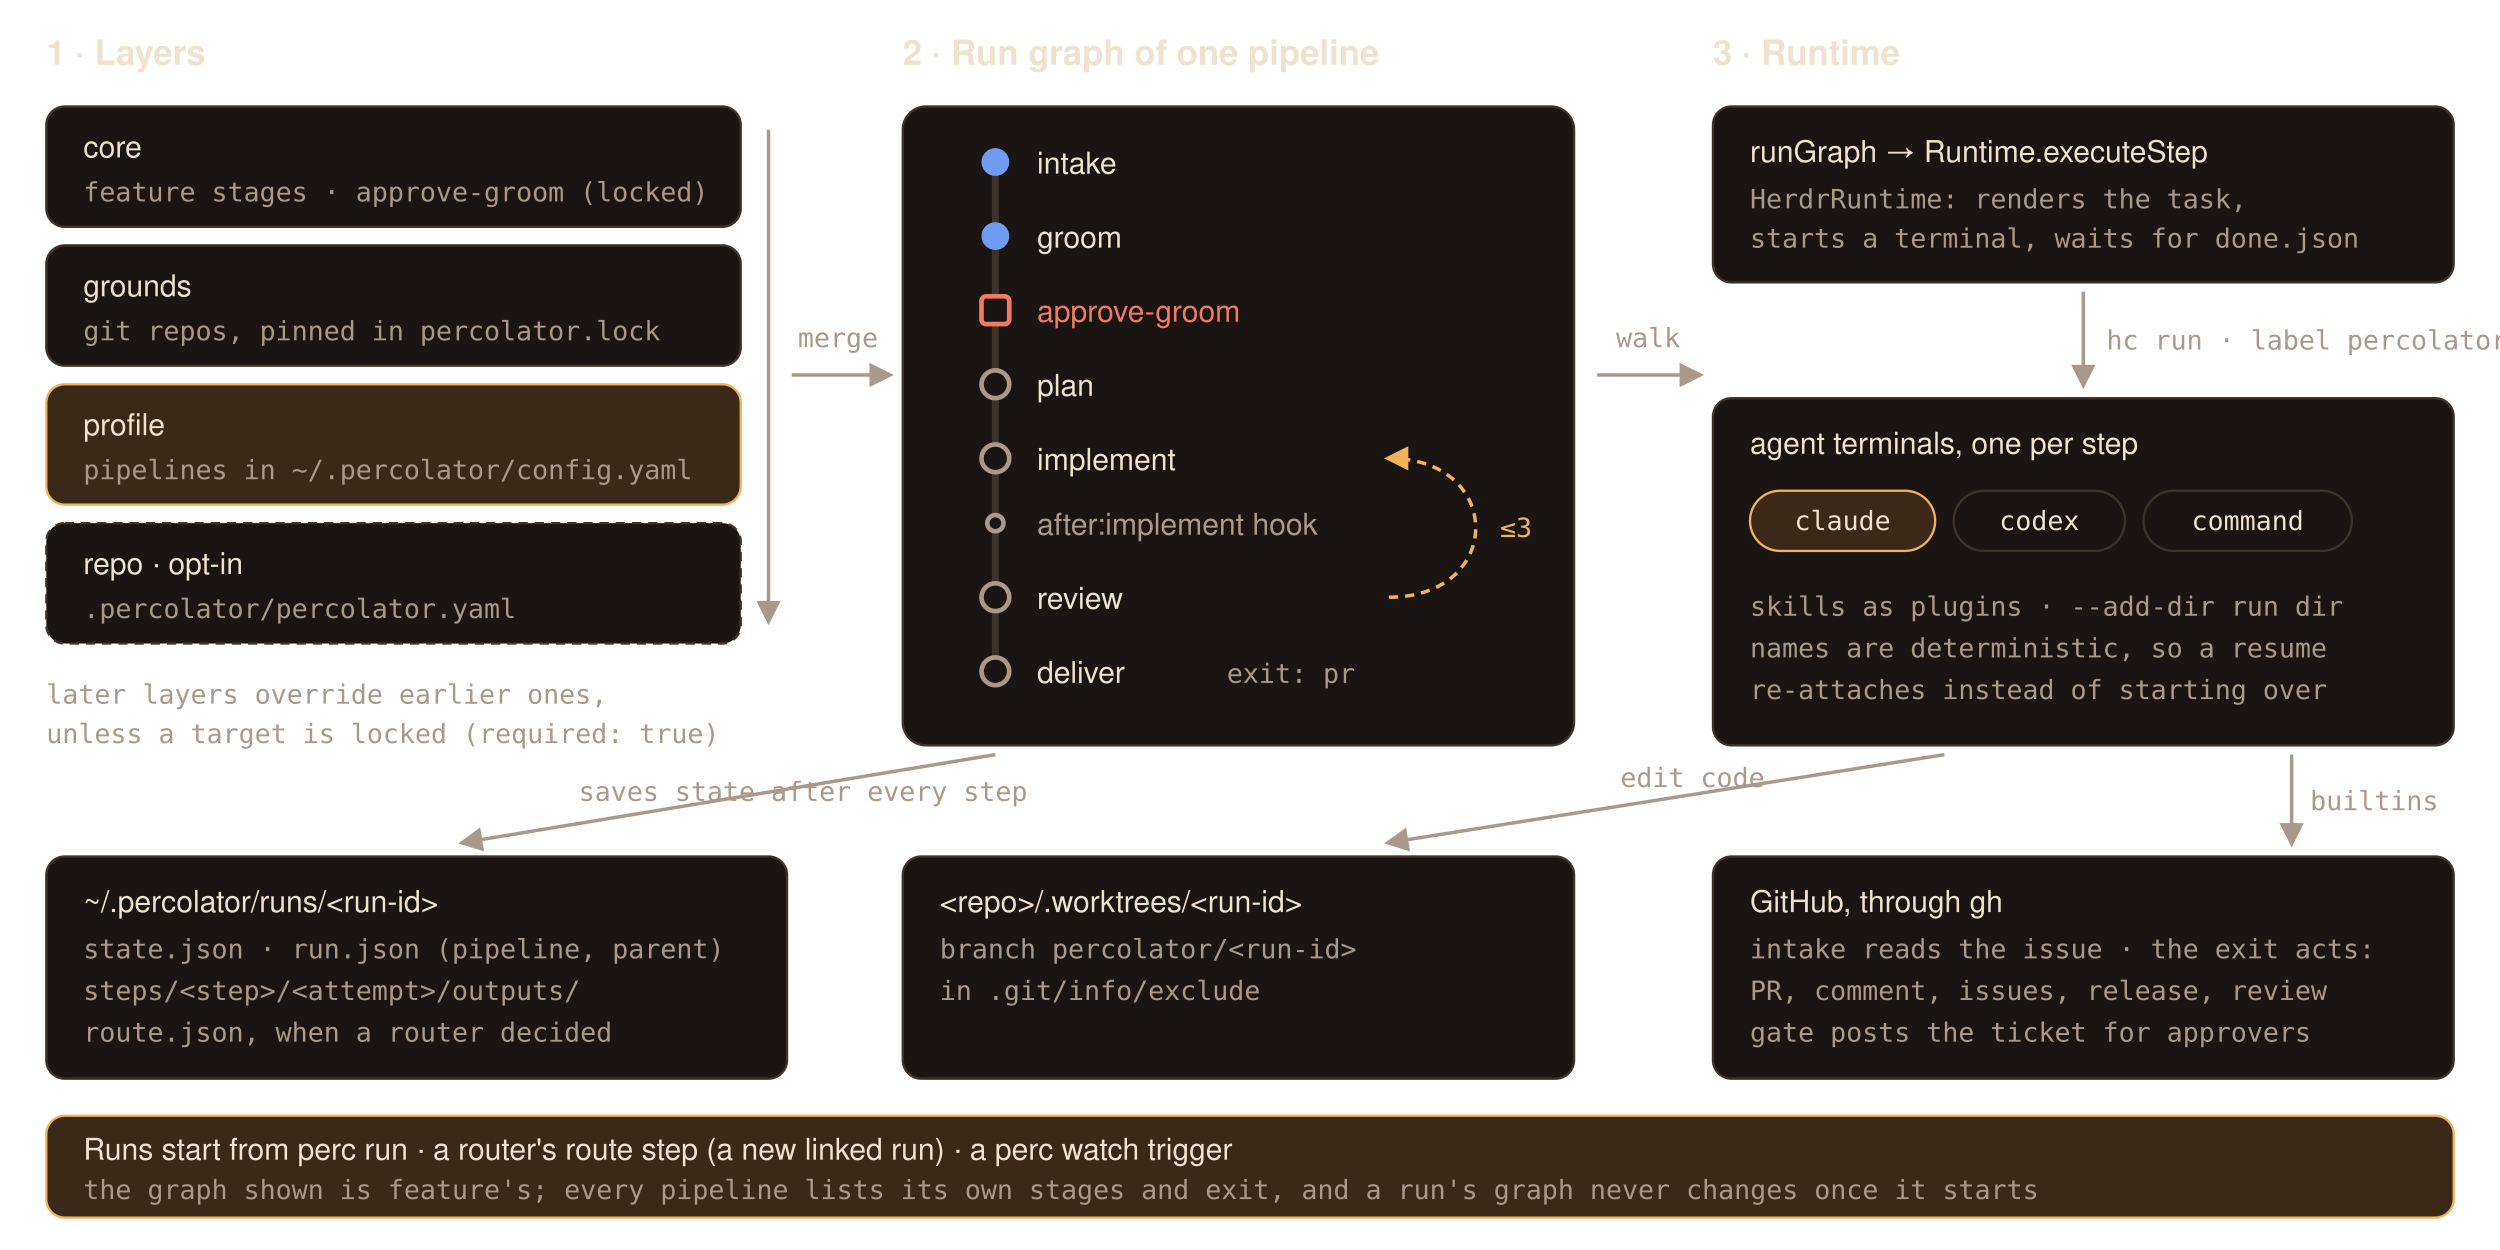
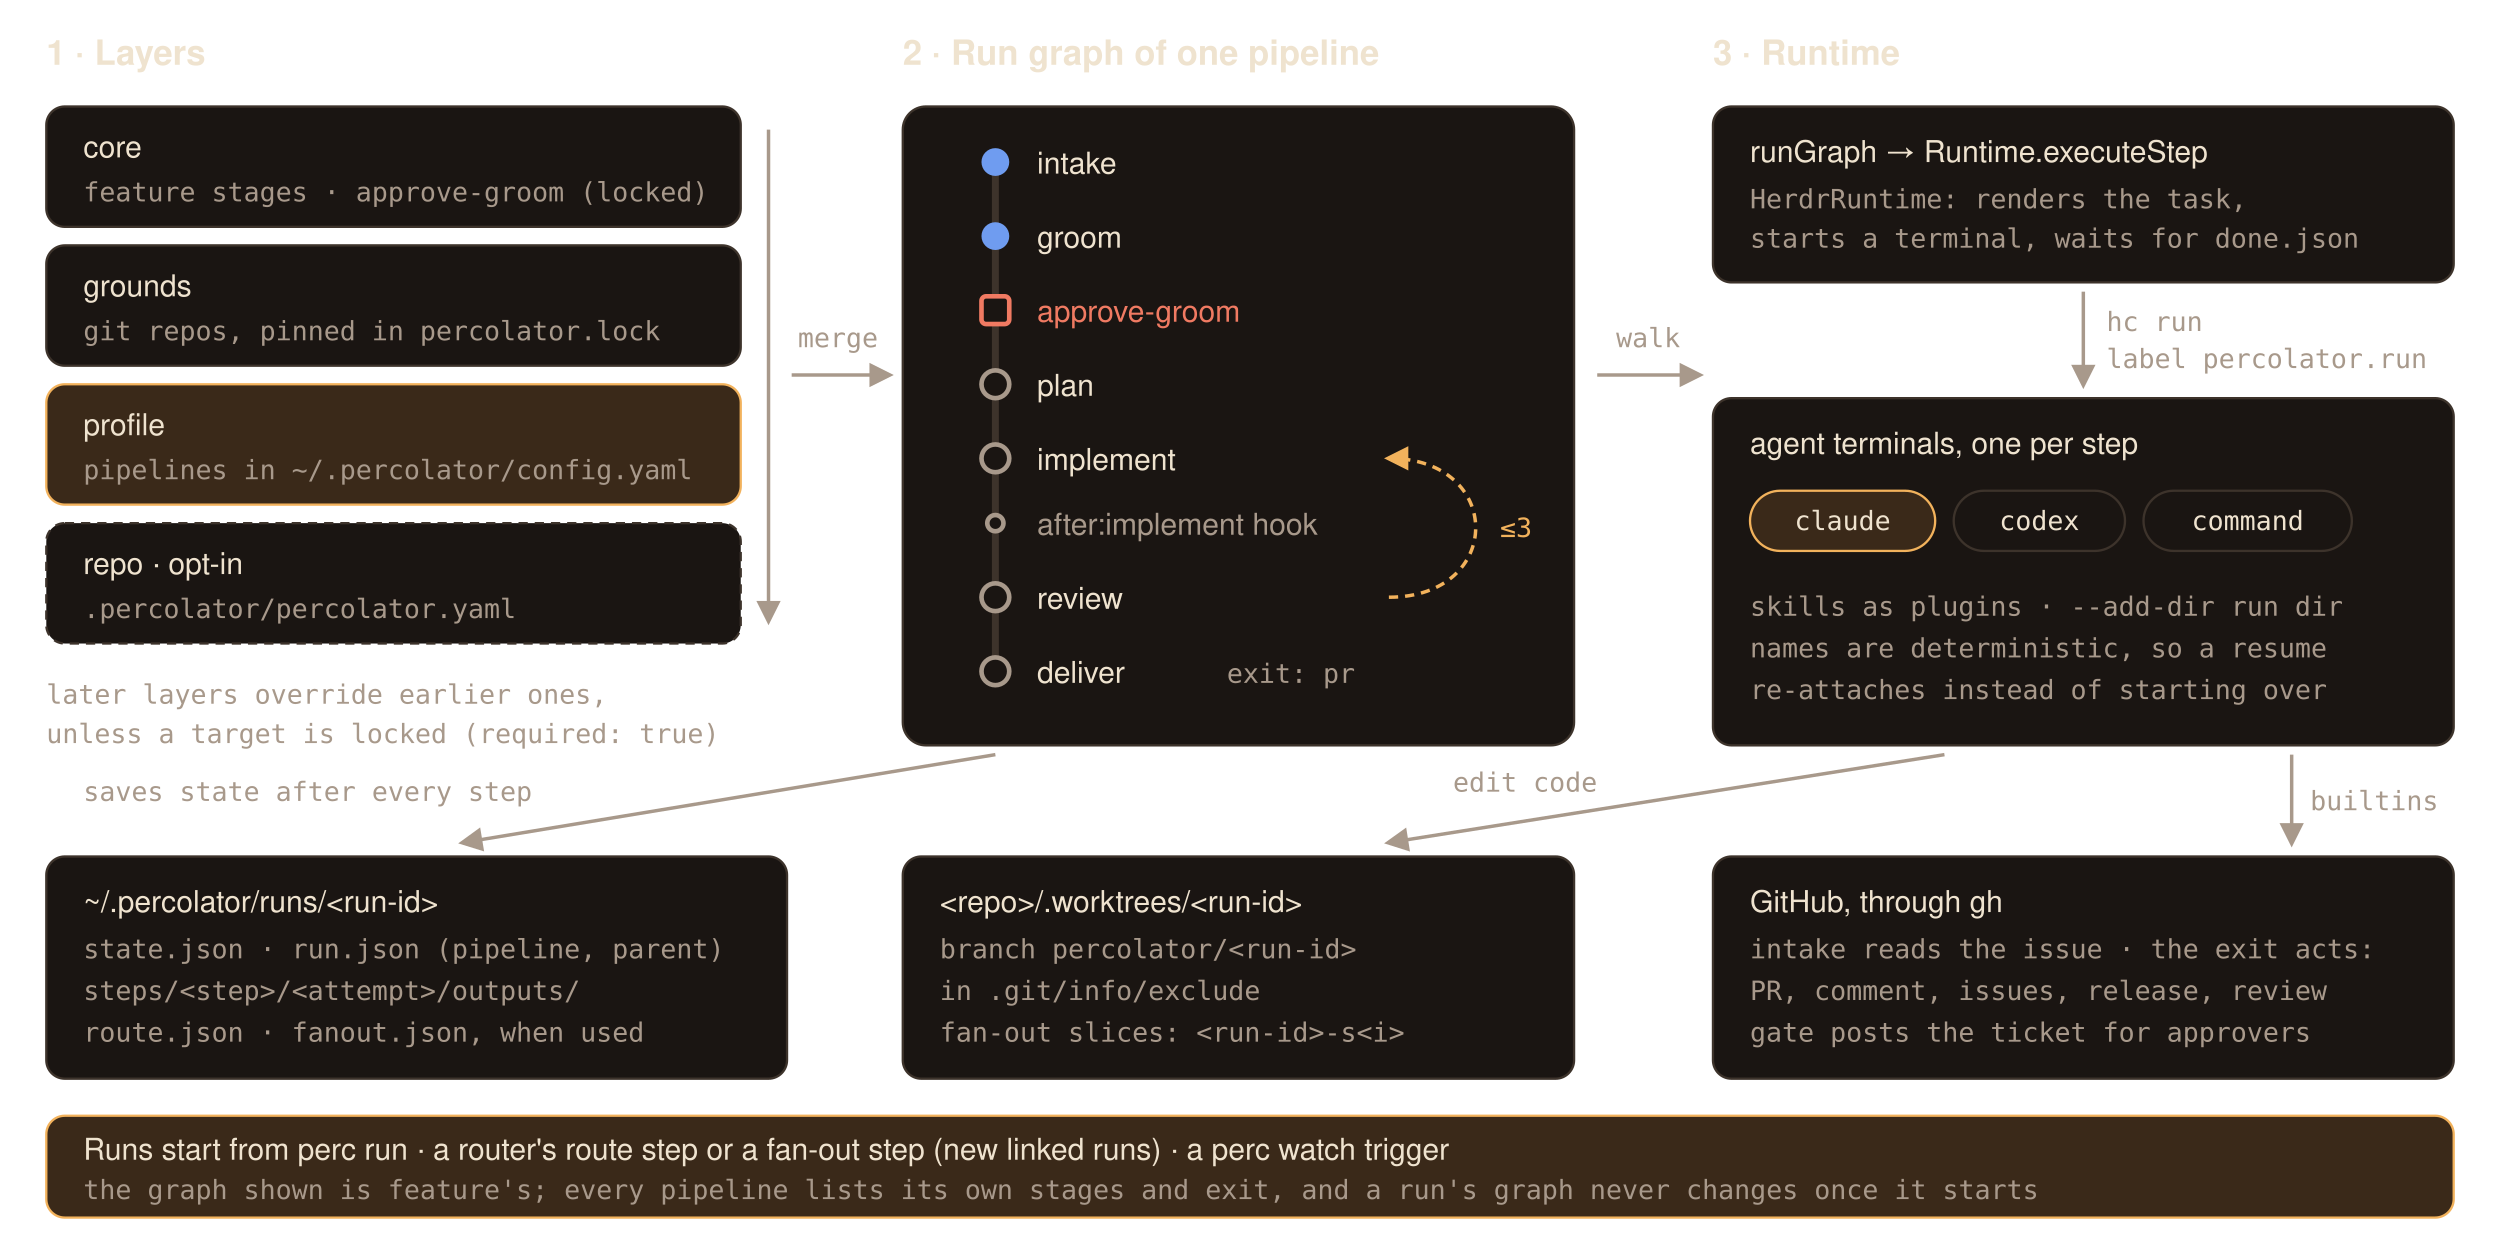
- <svg xmlns="http://www.w3.org/2000/svg" viewBox="0 0 1080 540" width="1080" height="540" role="img" aria-label="Engine: four config layers merge into the run graph of one pipeline, which the engine walks through a runtime that starts agent terminals with hc; state goes to the run directory, code to a worktree, and GitHub is reached through gh. Runs start from perc run, a router's route step (as a new linked run) or a perc watch trigger, and a run's graph never changes once it starts.">
+ <svg xmlns="http://www.w3.org/2000/svg" viewBox="0 0 1080 540" width="1080" height="540" role="img" aria-label="Engine: four config layers merge into the run graph of one pipeline, which the engine walks through a runtime that starts agent terminals with hc; state goes to the run directory, code to a worktree, and GitHub is reached through gh. Runs start from perc run, a router's route step or a fan-out step (as new linked runs, one per slice for a fan-out) or a perc watch trigger, and a run's graph never changes once it starts.">
  <style>
.ink{fill:#efe3cf}.mut{fill:#a8998b}.acc{fill:#f2b25c}.wait{fill:#f07a62}.pass{fill:#6f9cf0}.surf{fill:#1a1512}
.s-line{stroke:#3d332b}.s-mut{stroke:#a8998b}.s-acc{stroke:#f2b25c}.s-wait{stroke:#f07a62}.s-ink{stroke:#efe3cf}.s-pass{stroke:#6f9cf0}
.box{fill:#1a1512;stroke:#3d332b}.box-acc{fill:#3a2919;stroke:#f2b25c}
.t12{font:600 12px -apple-system, 'Segoe UI', Helvetica, Arial, sans-serif;letter-spacing:.06em}.t13{font:500 13px -apple-system, 'Segoe UI', Helvetica, Arial, sans-serif}.hd{font:700 15px -apple-system, 'Segoe UI', Helvetica, Arial, sans-serif}.tm{font:11.5px ui-monospace, SFMono-Regular, 'Cascadia Code', Consolas, monospace}
</style>
  <defs>
    <marker id="am" viewBox="0 0 10 10" refX="8" refY="5" markerWidth="7" markerHeight="7" orient="auto-start-reverse">
      <path d="M0 0L10 5L0 10z" class="mut" />
    </marker>
    <marker id="aa" viewBox="0 0 10 10" refX="8" refY="5" markerWidth="7" markerHeight="7" orient="auto-start-reverse">
      <path d="M0 0L10 5L0 10z" class="acc" />
    </marker>
    <marker id="aw" viewBox="0 0 10 10" refX="8" refY="5" markerWidth="7" markerHeight="7" orient="auto-start-reverse">
      <path d="M0 0L10 5L0 10z" class="wait" />
    </marker>
  </defs>
  <text x="20" y="28" class="hd ink">1 · Layers</text>
  <text x="390" y="28" class="hd ink">2 · Run graph of one pipeline</text>
  <text x="740" y="28" class="hd ink">3 · Runtime</text>
  <rect x="20" y="46" width="300" height="52" rx="8" class="box" />
  <text x="36" y="68" class="t13 ink">core</text>
  <text x="36" y="87" class="tm mut">feature stages · approve-groom (locked)</text>
  <rect x="20" y="106" width="300" height="52" rx="8" class="box" />
  <text x="36" y="128" class="t13 ink">grounds</text>
  <text x="36" y="147" class="tm mut">git repos, pinned in percolator.lock</text>
  <rect x="20" y="166" width="300" height="52" rx="8" class="box-acc" />
  <text x="36" y="188" class="t13 ink">profile</text>
  <text x="36" y="207" class="tm mut">pipelines in ~/.percolator/config.yaml</text>
  <rect x="20" y="226" width="300" height="52" rx="8" class="box" stroke-dasharray="4 3" />
  <text x="36" y="248" class="t13 ink">repo · opt-in</text>
  <text x="36" y="267" class="tm mut">.percolator/percolator.yaml</text>
  <line x1="332" y1="56" x2="332" y2="268" class="s-mut" stroke-width="1.5" marker-end="url(#am)" />
  <text x="20" y="304" class="tm mut">later layers override earlier ones,</text>
  <text x="20" y="321" class="tm mut">unless a target is locked (required: true)</text>
  <line x1="342" y1="162" x2="384" y2="162" class="s-mut" stroke-width="1.5" marker-end="url(#am)" />
  <text x="362" y="150" class="tm mut" text-anchor="middle">merge</text>
  <rect x="390" y="46" width="290" height="276" rx="10" class="box" />
  <line x1="430" y1="70" x2="430" y2="290" class="s-line" stroke-width="3" />
  <circle cx="430" cy="70" r="6" class="pass" />
  <text x="448" y="75" class="t13 ink">intake</text>
  <circle cx="430" cy="102" r="6" class="pass" />
  <text x="448" y="107" class="t13 ink">groom</text>
  <rect x="424" y="128" width="12" height="12" rx="2" class="surf s-wait" stroke-width="2" />
  <text x="448" y="139" class="t13 wait">approve-groom</text>
  <circle cx="430" cy="166" r="6" class="surf s-mut" stroke-width="2" />
  <text x="448" y="171" class="t13 ink">plan</text>
  <circle cx="430" cy="198" r="6" class="surf s-mut" stroke-width="2" />
  <text x="448" y="203" class="t13 ink">implement</text>
  <circle cx="430" cy="226" r="3.5" class="surf s-mut" stroke-width="2" />
  <text x="448" y="231" class="t13 mut">after:implement hook</text>
  <circle cx="430" cy="258" r="6" class="surf s-mut" stroke-width="2" />
  <text x="448" y="263" class="t13 ink">review</text>
  <circle cx="430" cy="290" r="6" class="surf s-mut" stroke-width="2" />
  <text x="448" y="295" class="t13 ink">deliver</text>
  <text x="530" y="295" class="tm mut">exit: pr</text>
  <path d="M600 258 C650 258 650 198 600 198" fill="none" class="s-acc" stroke-width="1.5" stroke-dasharray="4 3" marker-end="url(#aa)" />
  <text x="648" y="232" class="tm acc">≤3</text>
  <line x1="690" y1="162" x2="734" y2="162" class="s-mut" stroke-width="1.5" marker-end="url(#am)" />
  <text x="712" y="150" class="tm mut" text-anchor="middle">walk</text>
  <rect x="740" y="46" width="320" height="76" rx="8" class="box" />
  <text x="756" y="70" class="t13 ink">runGraph → Runtime.executeStep</text>
  <text x="756" y="90" class="tm mut">HerdrRuntime: renders the task,</text>
  <text x="756" y="107" class="tm mut">starts a terminal, waits for done.json</text>
  <line x1="900" y1="126" x2="900" y2="166" class="s-mut" stroke-width="1.5" marker-end="url(#am)" />
-   <text x="910" y="151" class="tm mut">hc run · label percolator.run</text>
+   <text x="910" y="143" class="tm mut">hc run</text>
+   <text x="910" y="159" class="tm mut">label percolator.run</text>
  <rect x="740" y="172" width="320" height="150" rx="8" class="box" />
  <text x="756" y="196" class="t13 ink">agent terminals, one per step</text>
  <rect x="756" y="212" width="80" height="26" rx="13" class="box-acc" />
  <text x="796" y="229" class="tm ink" text-anchor="middle">claude</text>
  <rect x="844" y="212" width="74" height="26" rx="13" class="box" />
  <text x="881" y="229" class="tm ink" text-anchor="middle">codex</text>
  <rect x="926" y="212" width="90" height="26" rx="13" class="box" />
  <text x="971" y="229" class="tm ink" text-anchor="middle">command</text>
  <text x="756" y="266" class="tm mut">skills as plugins · --add-dir run dir</text>
  <text x="756" y="284" class="tm mut">names are deterministic, so a resume</text>
  <text x="756" y="302" class="tm mut">re-attaches instead of starting over</text>
  <rect x="20" y="370" width="320" height="96" rx="8" class="box" />
  <text x="36" y="394" class="t13 ink">~/.percolator/runs/&lt;run-id&gt;</text>
  <text x="36" y="414" class="tm mut">state.json · run.json (pipeline, parent)</text>
  <text x="36" y="432" class="tm mut">steps/&lt;step&gt;/&lt;attempt&gt;/outputs/</text>
-   <text x="36" y="450" class="tm mut">route.json, when a router decided</text>
+   <text x="36" y="450" class="tm mut">route.json · fanout.json, when used</text>
  <rect x="390" y="370" width="290" height="96" rx="8" class="box" />
  <text x="406" y="394" class="t13 ink">&lt;repo&gt;/.worktrees/&lt;run-id&gt;</text>
  <text x="406" y="414" class="tm mut">branch percolator/&lt;run-id&gt;</text>
  <text x="406" y="432" class="tm mut">in .git/info/exclude</text>
+   <text x="406" y="450" class="tm mut">fan-out slices: &lt;run-id&gt;-s&lt;i&gt;</text>
  <rect x="740" y="370" width="320" height="96" rx="8" class="box" />
  <text x="756" y="394" class="t13 ink">GitHub, through gh</text>
  <text x="756" y="414" class="tm mut">intake reads the issue · the exit acts:</text>
  <text x="756" y="432" class="tm mut">PR, comment, issues, release, review</text>
  <text x="756" y="450" class="tm mut">gate posts the ticket for approvers</text>
  <line x1="430" y1="326" x2="200" y2="364" class="s-mut" stroke-width="1.5" marker-end="url(#am)" />
-   <text x="250" y="346" class="tm mut">saves state after every step</text>
+   <text x="36" y="346" class="tm mut">saves state after every step</text>
  <line x1="840" y1="326" x2="600" y2="364" class="s-mut" stroke-width="1.5" marker-end="url(#am)" />
-   <text x="700" y="340" class="tm mut">edit code</text>
+   <text x="690" y="342" class="tm mut" text-anchor="end">edit code</text>
  <line x1="990" y1="326" x2="990" y2="364" class="s-mut" stroke-width="1.5" marker-end="url(#am)" />
  <text x="998" y="350" class="tm mut">builtins</text>
  <rect x="20" y="482" width="1040" height="44" rx="8" class="box-acc" />
-   <text x="36" y="501" class="t13 ink">Runs start from perc run · a router's route step (a new linked run) · a perc watch trigger</text>
+   <text x="36" y="501" class="t13 ink">Runs start from perc run · a router's route step or a fan-out step (new linked runs) · a perc watch trigger</text>
  <text x="36" y="518" class="tm mut">the graph shown is feature's; every pipeline lists its own stages and exit, and a run's graph never changes once it starts</text>
</svg>
